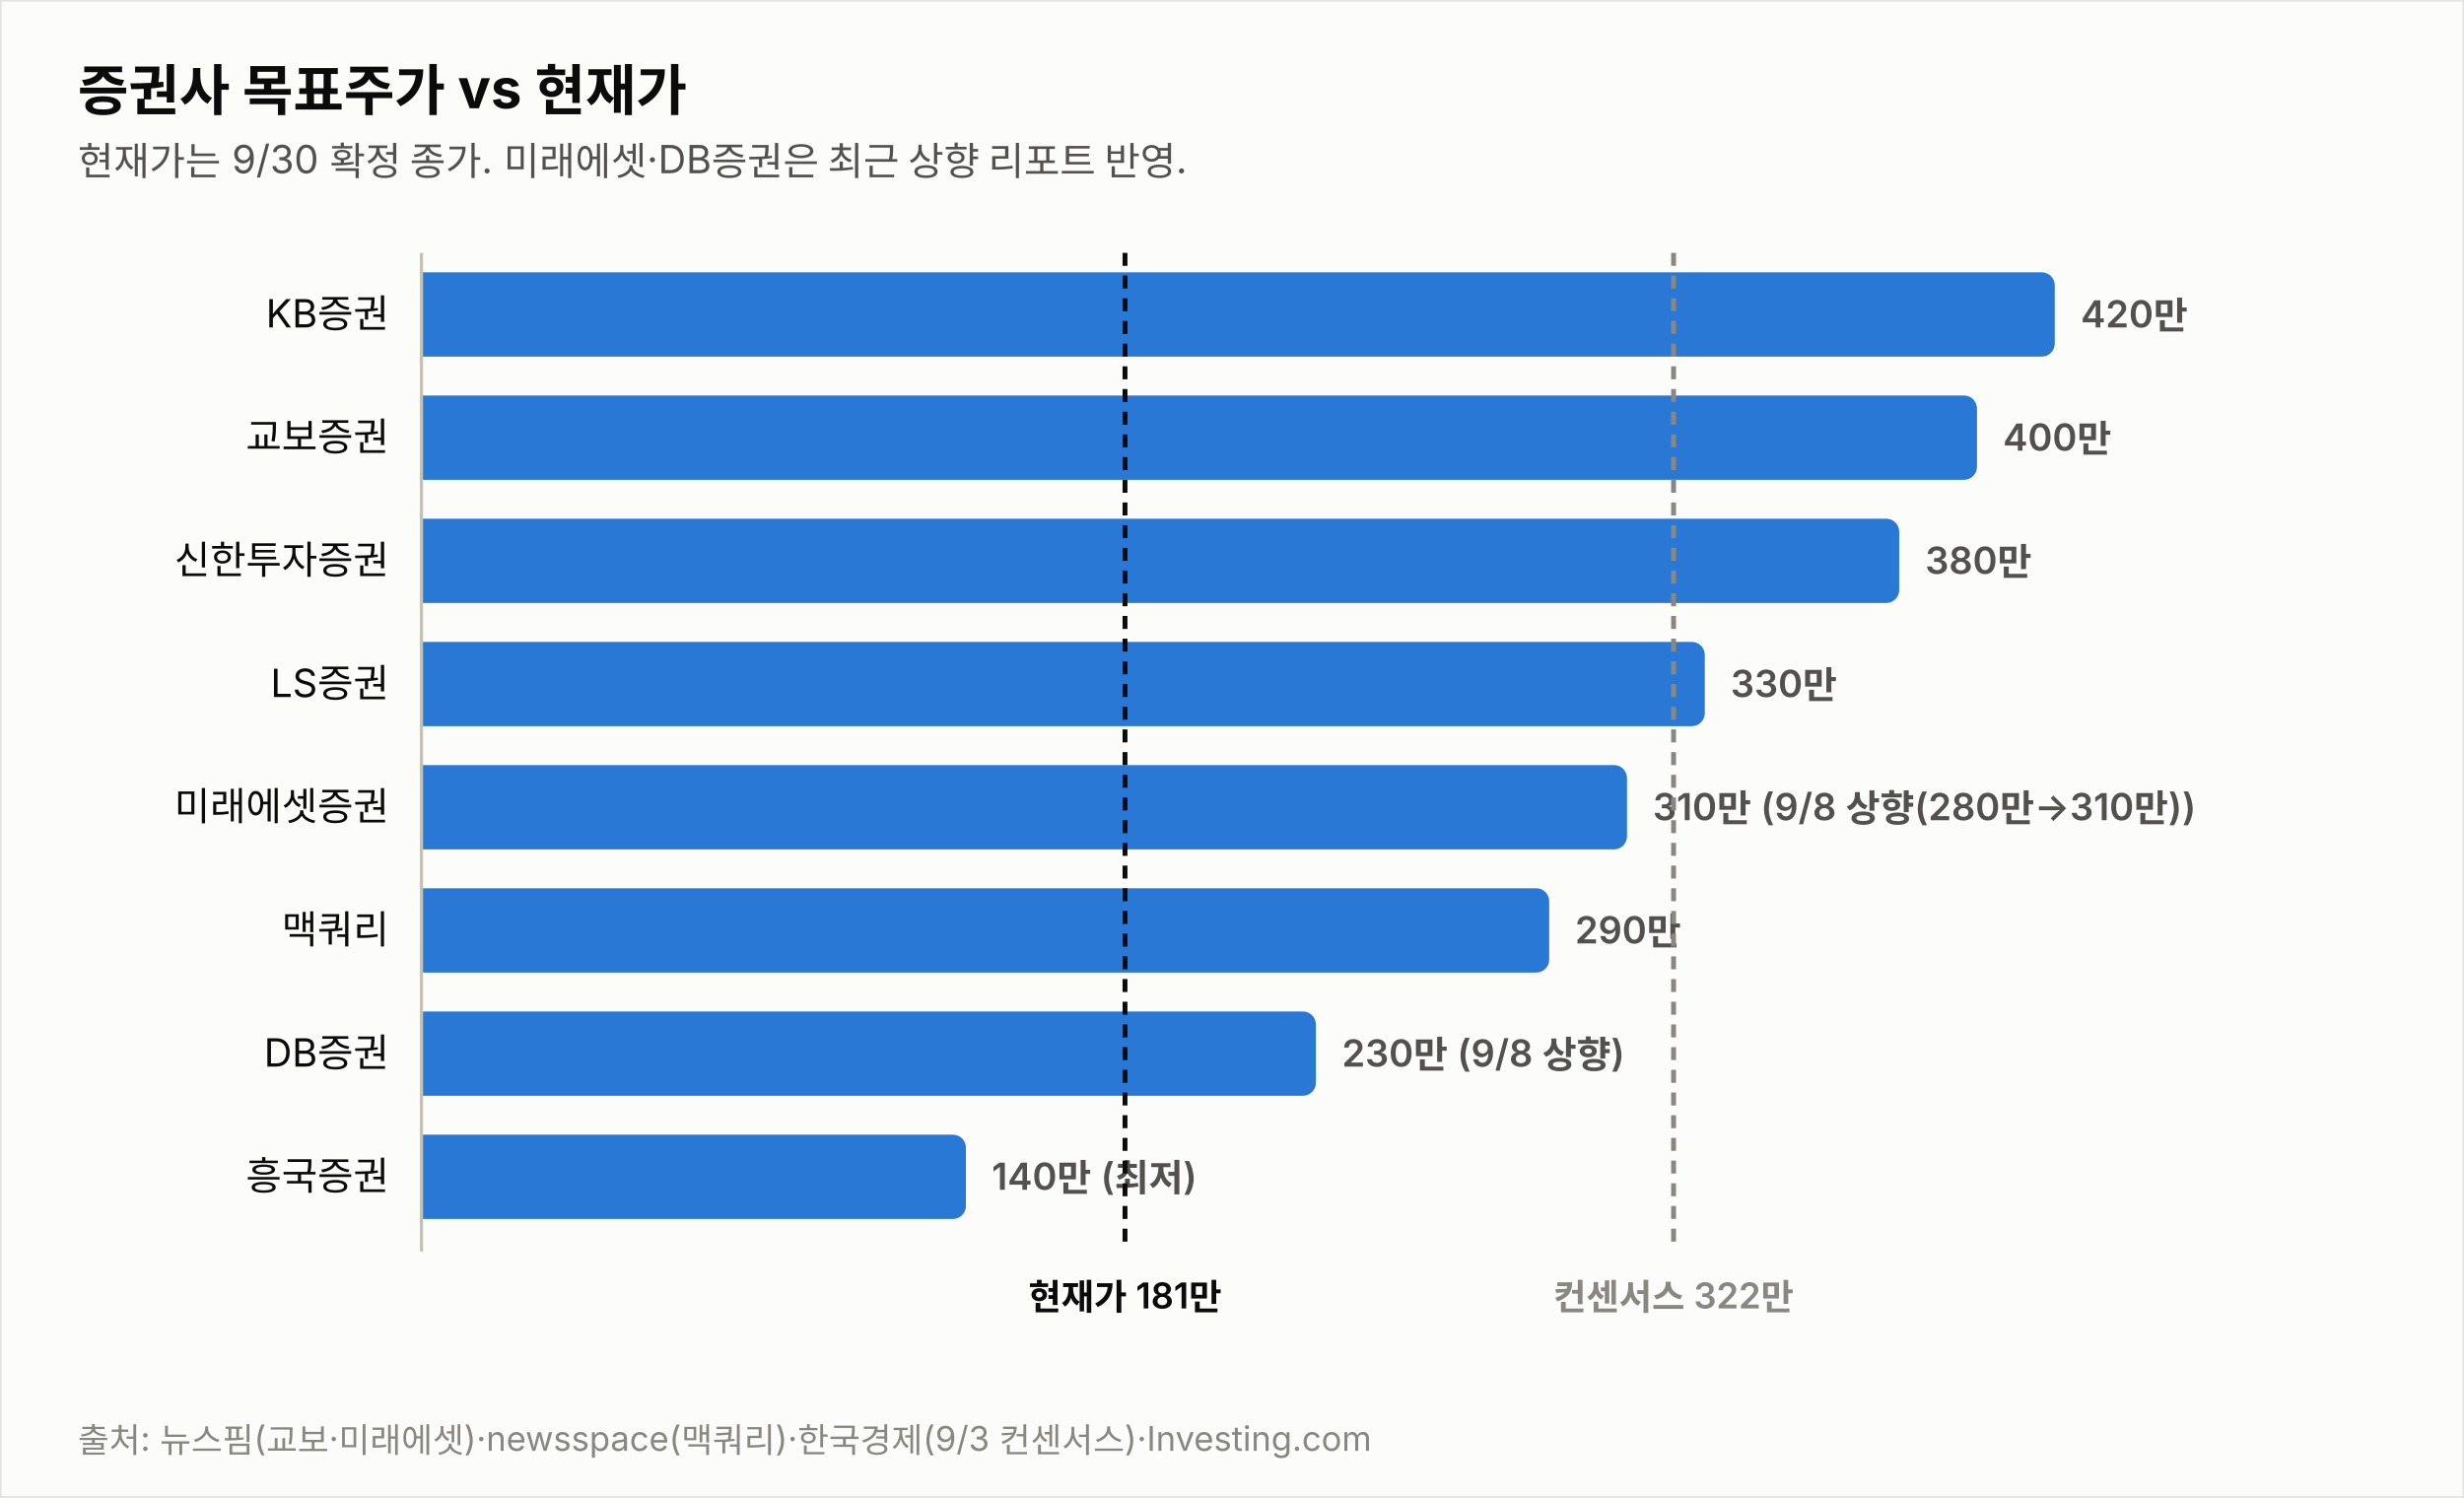
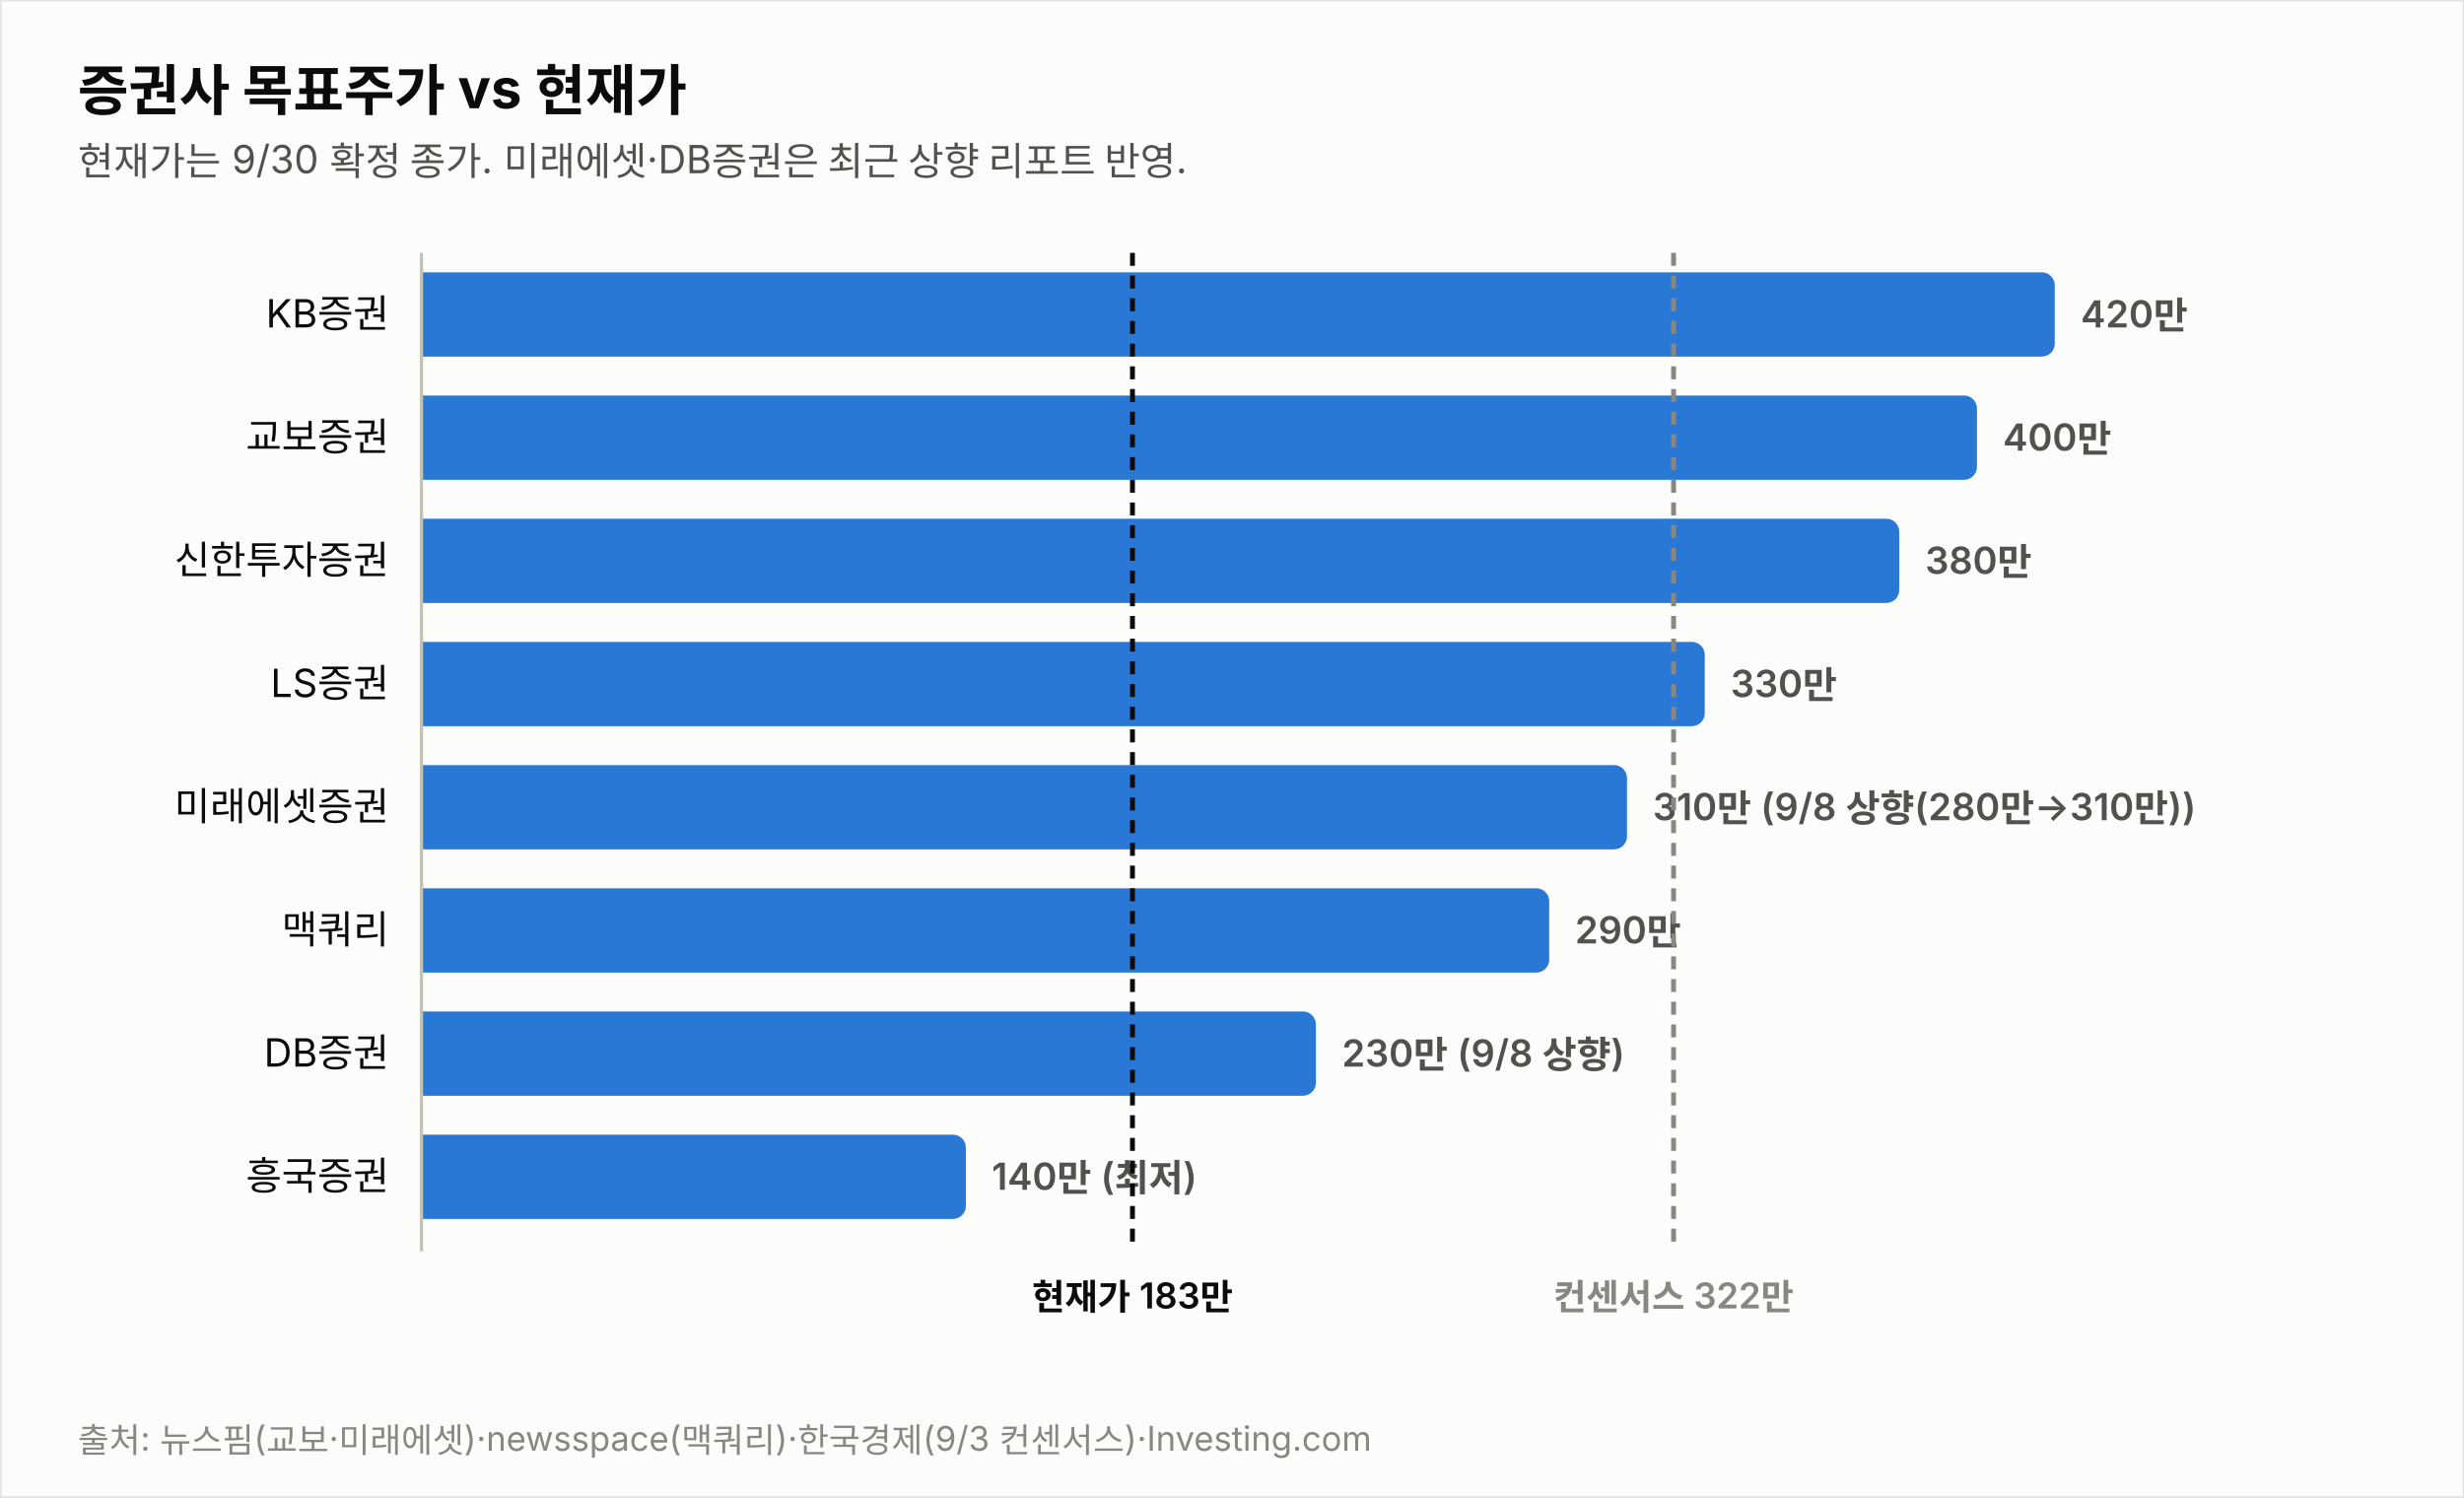
<svg xmlns="http://www.w3.org/2000/svg" width="760" height="462" viewBox="0 0 760 462" font-family="system-ui,-apple-system,&quot;Segoe UI&quot;,&quot;Malgun Gothic&quot;,&quot;Apple SD Gothic Neo&quot;,sans-serif">
  <rect width="760" height="462" fill="#fcfcfb" stroke="rgba(11,11,11,0.10)" />
  <text x="24" y="34" font-size="17" font-weight="700" fill="#0b0b0b">증권사 목표주가 vs 현재가</text>
  <text x="24" y="54" font-size="12" fill="#52514e">현재가는 9/30 확정 종가. 미래에셋·DB증권은 최근 상향 리포트 반영.</text>
  <text x="120" y="101.0" font-size="12" fill="#0b0b0b" text-anchor="end">KB증권</text>
  <path d="M130,84 h499.774 a4,4 0 0 1 4,4 v18 a4,4 0 0 1 -4,4 h-499.774 z" fill="#2a78d6" opacity="1.0" />
  <text x="641.8" y="101.0" font-size="11.5" font-weight="600" fill="#52514e" style="font-variant-numeric:tabular-nums">420만</text>
  <text x="120" y="139.0" font-size="12" fill="#0b0b0b" text-anchor="end">교보증권</text>
  <path d="M130,122 h475.784 a4,4 0 0 1 4,4 v18 a4,4 0 0 1 -4,4 h-475.784 z" fill="#2a78d6" opacity="1.0" />
  <text x="617.8" y="139.0" font-size="11.5" font-weight="600" fill="#52514e" style="font-variant-numeric:tabular-nums">400만</text>
  <text x="120" y="177.0" font-size="12" fill="#0b0b0b" text-anchor="end">신한투자증권</text>
  <path d="M130,160 h451.795 a4,4 0 0 1 4,4 v18 a4,4 0 0 1 -4,4 h-451.795 z" fill="#2a78d6" opacity="1.0" />
  <text x="593.8" y="177.0" font-size="11.5" font-weight="600" fill="#52514e" style="font-variant-numeric:tabular-nums">380만</text>
  <text x="120" y="215.0" font-size="12" fill="#0b0b0b" text-anchor="end">LS증권</text>
  <path d="M130,198 h391.822 a4,4 0 0 1 4,4 v18 a4,4 0 0 1 -4,4 h-391.822 z" fill="#2a78d6" opacity="1.0" />
  <text x="533.8" y="215.0" font-size="11.5" font-weight="600" fill="#52514e" style="font-variant-numeric:tabular-nums">330만</text>
  <text x="120" y="253.0" font-size="12" fill="#0b0b0b" text-anchor="end">미래에셋증권</text>
  <path d="M130,236 h367.833 a4,4 0 0 1 4,4 v18 a4,4 0 0 1 -4,4 h-367.833 z" fill="#2a78d6" opacity="1.0" />
  <text x="509.8" y="253.0" font-size="11.5" font-weight="600" fill="#52514e" style="font-variant-numeric:tabular-nums">310만 (9/8 상향(280만→310만))</text>
  <text x="120" y="291.0" font-size="12" fill="#0b0b0b" text-anchor="end">맥쿼리</text>
  <path d="M130,274 h343.844 a4,4 0 0 1 4,4 v18 a4,4 0 0 1 -4,4 h-343.844 z" fill="#2a78d6" opacity="1.0" />
  <text x="485.8" y="291.0" font-size="11.5" font-weight="600" fill="#52514e" style="font-variant-numeric:tabular-nums">290만</text>
  <text x="120" y="329.0" font-size="12" fill="#0b0b0b" text-anchor="end">DB증권</text>
  <path d="M130,312 h271.876 a4,4 0 0 1 4,4 v18 a4,4 0 0 1 -4,4 h-271.876 z" fill="#2a78d6" opacity="1.0" />
  <text x="413.9" y="329.0" font-size="11.5" font-weight="600" fill="#52514e" style="font-variant-numeric:tabular-nums">230만 (9/8 상향)</text>
  <text x="120" y="367.0" font-size="12" fill="#0b0b0b" text-anchor="end">흥국증권</text>
  <path d="M130,350 h163.925 a4,4 0 0 1 4,4 v18 a4,4 0 0 1 -4,4 h-163.925 z" fill="#2a78d6" opacity="1.0" />
  <text x="305.9" y="367.0" font-size="11.5" font-weight="600" fill="#52514e" style="font-variant-numeric:tabular-nums">140만 (최저)</text>
  <line x1="130" y1="78" x2="130" y2="386" stroke="#c3c2b7" stroke-width="1" />
-   <line x1="347.0" y1="78" x2="347.0" y2="386" stroke="#0b0b0b" stroke-width="1.5" stroke-dasharray="4 3" />
-   <text x="347.0" y="404" font-size="11" font-weight="600" fill="#0b0b0b" text-anchor="middle">현재가 181만</text>
+   <line x1="349.3" y1="78" x2="349.3" y2="386" stroke="#0b0b0b" stroke-width="1.5" stroke-dasharray="4 3" />
+   <text x="349.3" y="404" font-size="11" font-weight="600" fill="#0b0b0b" text-anchor="middle">현재가 183만</text>
  <line x1="516.2" y1="78" x2="516.2" y2="386" stroke="#898781" stroke-width="1.5" stroke-dasharray="4 3" />
  <text x="516.2" y="404" font-size="11" font-weight="600" fill="#898781" text-anchor="middle">컨센서스 322만</text>
  <text x="24" y="448" font-size="10.5" fill="#898781">출처: 뉴스핌(교보·미래에셋)·newsspace(맥쿼리)·한국경제(9/3 컨센서스)·Investing.com</text>
</svg>
